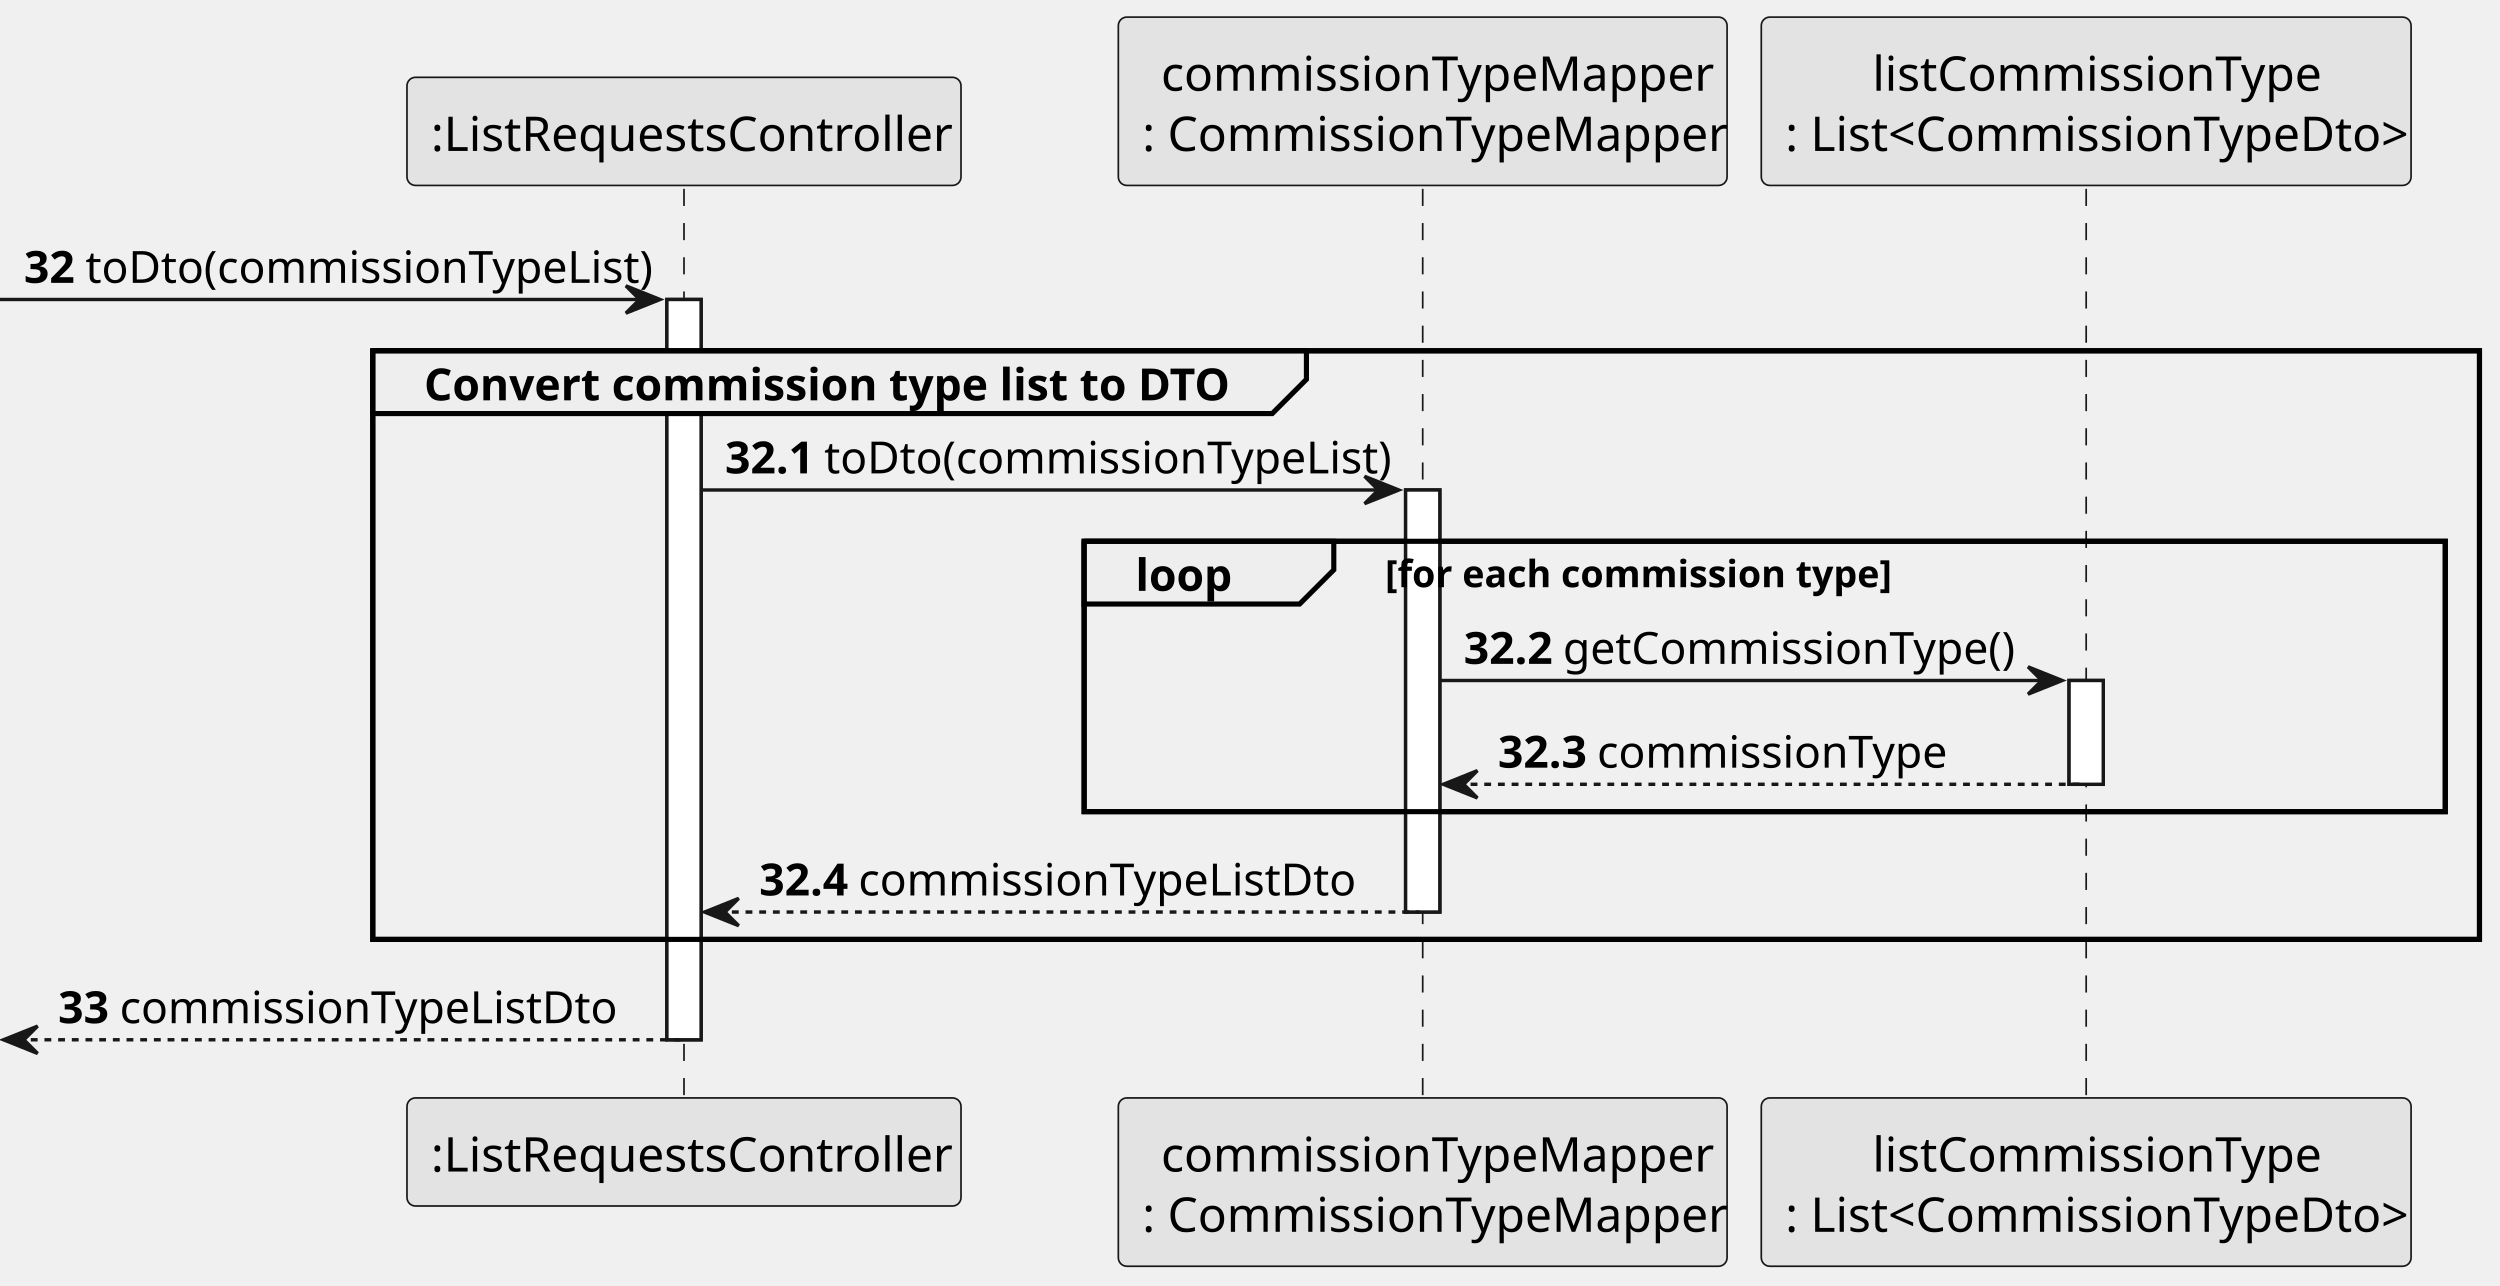
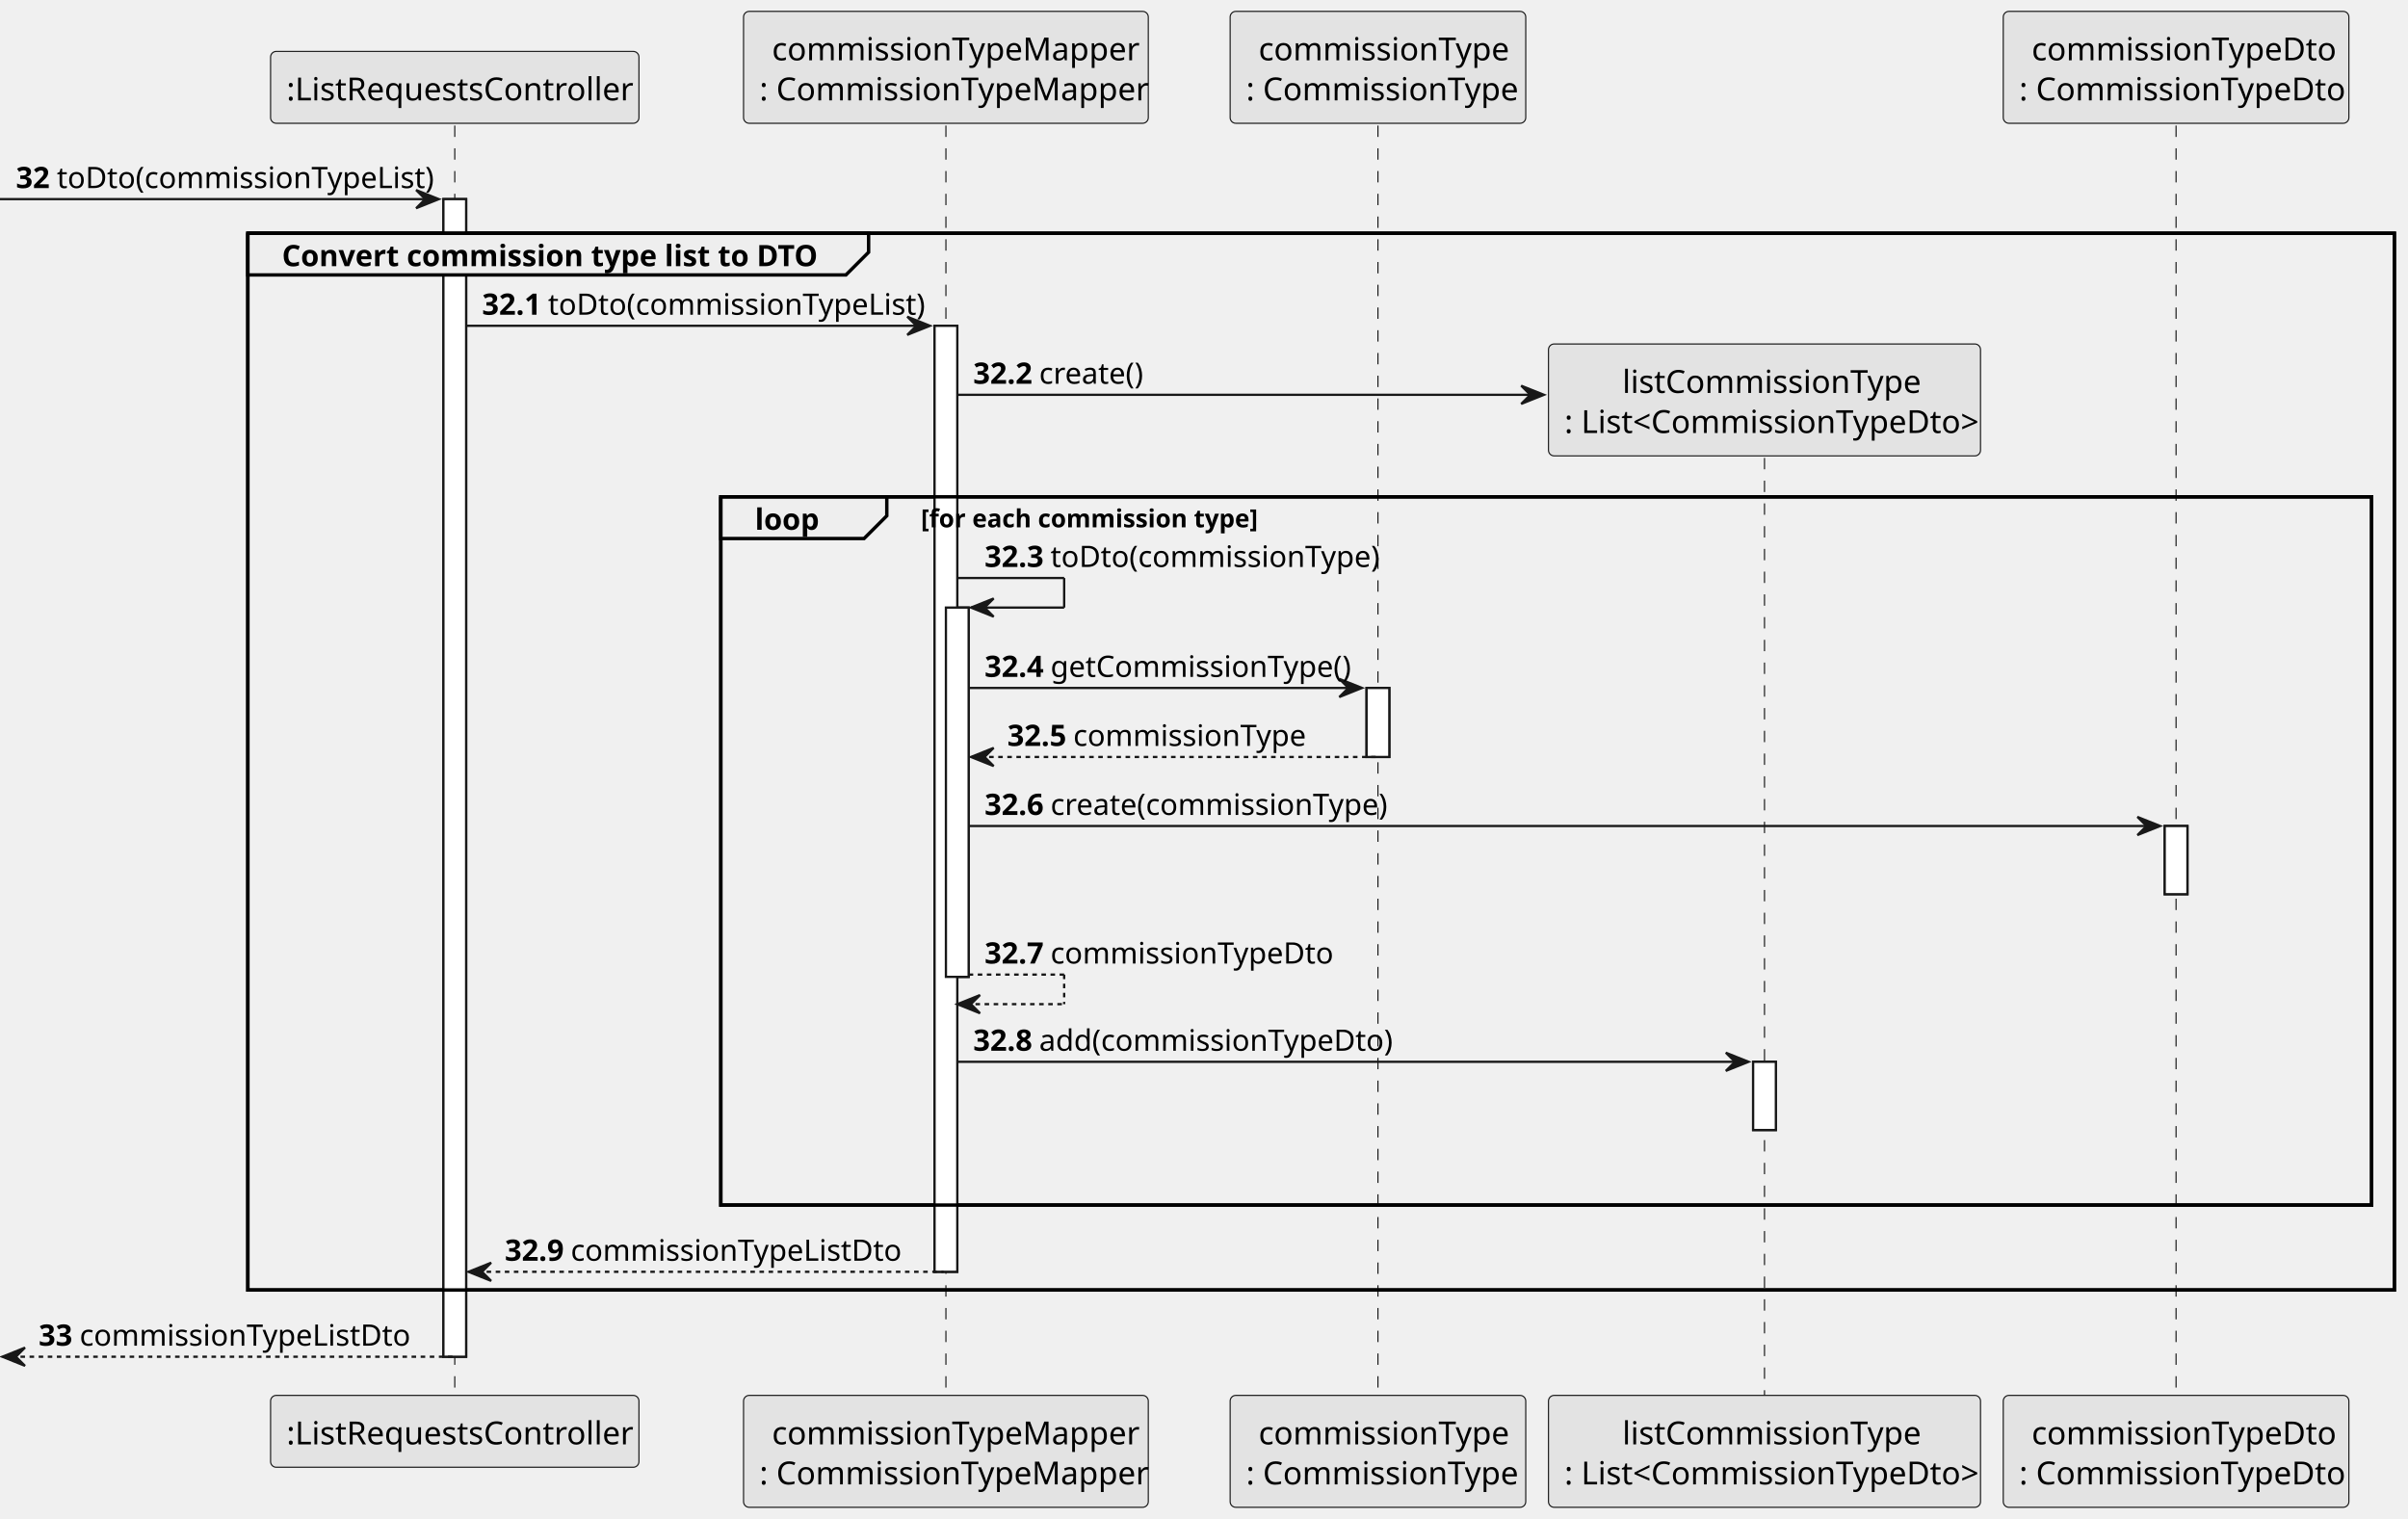
- <svg xmlns="http://www.w3.org/2000/svg" contentStyleType="text/css" height="376px" preserveAspectRatio="none" style="width:731px;height:376px;background:#FFFFFF;" version="1.1" viewBox="0 0 731 376" width="731px" zoomAndPan="magnify">
+ <svg xmlns="http://www.w3.org/2000/svg" contentStyleType="text/css" height="668px" preserveAspectRatio="none" style="width:1059px;height:668px;background:#FFFFFF;" version="1.1" viewBox="0 0 1059 668" width="1059px" zoomAndPan="magnify">
  <defs />
  <g>
-     <rect fill="#FFFFFF" height="216.461" style="stroke:#181818;stroke-width:1.0;" width="10" x="195" y="87.57" />
-     <rect fill="#FFFFFF" height="123.406" style="stroke:#181818;stroke-width:1.0;" width="10" x="411" y="143.273" />
-     <rect fill="#FFFFFF" height="30.352" style="stroke:#181818;stroke-width:1.0;" width="10" x="605" y="198.977" />
-     <rect fill="none" height="172.109" style="stroke:#000000;stroke-width:1.5;" width="616" x="109" y="102.57" />
-     <rect fill="none" height="79.055" style="stroke:#000000;stroke-width:1.5;" width="398" x="317" y="158.273" />
-     <line style="stroke:#181818;stroke-width:0.5;stroke-dasharray:5.0,5.0;" x1="200" x2="200" y1="55.219" y2="322.031" />
-     <line style="stroke:#181818;stroke-width:0.5;stroke-dasharray:5.0,5.0;" x1="416" x2="416" y1="55.219" y2="322.031" />
-     <line style="stroke:#181818;stroke-width:0.5;stroke-dasharray:5.0,5.0;" x1="610" x2="610" y1="55.219" y2="322.031" />
+     <rect fill="#FFFFFF" height="509.086" style="stroke:#181818;stroke-width:1.0;" width="10" x="195" y="87.57" />
+     <rect fill="#FFFFFF" height="416.031" style="stroke:#181818;stroke-width:1.0;" width="10" x="411" y="143.273" />
+     <rect fill="#FFFFFF" height="162.406" style="stroke:#181818;stroke-width:1.0;" width="10" x="416" y="267.195" />
+     <rect fill="#FFFFFF" height="30.352" style="stroke:#181818;stroke-width:1.0;" width="10" x="601" y="302.547" />
+     <rect fill="#FFFFFF" height="30" style="stroke:#181818;stroke-width:1.0;" width="10" x="771" y="466.953" />
+     <rect fill="#FFFFFF" height="30" style="stroke:#181818;stroke-width:1.0;" width="10" x="952" y="363.25" />
+     <rect fill="none" height="464.734" style="stroke:#000000;stroke-width:1.5;" width="944" x="109" y="102.57" />
+     <rect fill="none" height="311.461" style="stroke:#000000;stroke-width:1.5;" width="726" x="317" y="218.492" />
+     <line style="stroke:#181818;stroke-width:0.5;stroke-dasharray:5.0,5.0;" x1="200" x2="200" y1="55.219" y2="614.656" />
+     <line style="stroke:#181818;stroke-width:0.5;stroke-dasharray:5.0,5.0;" x1="416" x2="416" y1="55.219" y2="614.656" />
+     <line style="stroke:#181818;stroke-width:0.5;stroke-dasharray:5.0,5.0;" x1="606" x2="606" y1="55.219" y2="614.656" />
+     <line style="stroke:#181818;stroke-width:0.5;stroke-dasharray:5.0,5.0;" x1="776" x2="776" y1="191.383" y2="614.656" />
+     <line style="stroke:#181818;stroke-width:0.5;stroke-dasharray:5.0,5.0;" x1="957" x2="957" y1="55.219" y2="614.656" />
    <rect fill="#E3E3E3" height="31.609" rx="2.5" ry="2.5" style="stroke:#181818;stroke-width:0.5;" width="162" x="119" y="22.609" />
    <text fill="#000000" font-family="sans-serif" font-size="14" lengthAdjust="spacing" textLength="148" x="126" y="44.143">:ListRequestsController</text>
-     <rect fill="#E3E3E3" height="31.609" rx="2.5" ry="2.5" style="stroke:#181818;stroke-width:0.5;" width="162" x="119" y="321.031" />
-     <text fill="#000000" font-family="sans-serif" font-size="14" lengthAdjust="spacing" textLength="148" x="126" y="342.565">:ListRequestsController</text>
+     <rect fill="#E3E3E3" height="31.609" rx="2.5" ry="2.5" style="stroke:#181818;stroke-width:0.5;" width="162" x="119" y="613.656" />
+     <text fill="#000000" font-family="sans-serif" font-size="14" lengthAdjust="spacing" textLength="148" x="126" y="635.189">:ListRequestsController</text>
    <rect fill="#E3E3E3" height="49.219" rx="2.5" ry="2.5" style="stroke:#181818;stroke-width:0.5;" width="178" x="327" y="5" />
    <text fill="#000000" font-family="sans-serif" font-size="14" lengthAdjust="spacing" textLength="153" x="339.5" y="26.533">commissionTypeMapper</text>
    <text fill="#000000" font-family="sans-serif" font-size="14" lengthAdjust="spacing" textLength="164" x="334" y="44.143">: CommissionTypeMapper</text>
-     <rect fill="#E3E3E3" height="49.219" rx="2.5" ry="2.5" style="stroke:#181818;stroke-width:0.5;" width="178" x="327" y="321.031" />
-     <text fill="#000000" font-family="sans-serif" font-size="14" lengthAdjust="spacing" textLength="153" x="339.5" y="342.565">commissionTypeMapper</text>
-     <text fill="#000000" font-family="sans-serif" font-size="14" lengthAdjust="spacing" textLength="164" x="334" y="360.174">: CommissionTypeMapper</text>
-     <rect fill="#E3E3E3" height="49.219" rx="2.5" ry="2.5" style="stroke:#181818;stroke-width:0.5;" width="190" x="515" y="5" />
-     <text fill="#000000" font-family="sans-serif" font-size="14" lengthAdjust="spacing" textLength="125" x="547.5" y="26.533">listCommissionType</text>
-     <text fill="#000000" font-family="sans-serif" font-size="14" lengthAdjust="spacing" textLength="176" x="522" y="44.143">: List&lt;CommissionTypeDto&gt;</text>
-     <rect fill="#E3E3E3" height="49.219" rx="2.5" ry="2.5" style="stroke:#181818;stroke-width:0.5;" width="190" x="515" y="321.031" />
-     <text fill="#000000" font-family="sans-serif" font-size="14" lengthAdjust="spacing" textLength="125" x="547.5" y="342.565">listCommissionType</text>
-     <text fill="#000000" font-family="sans-serif" font-size="14" lengthAdjust="spacing" textLength="176" x="522" y="360.174">: List&lt;CommissionTypeDto&gt;</text>
-     <rect fill="#FFFFFF" height="216.461" style="stroke:#181818;stroke-width:1.0;" width="10" x="195" y="87.57" />
-     <rect fill="#FFFFFF" height="123.406" style="stroke:#181818;stroke-width:1.0;" width="10" x="411" y="143.273" />
-     <rect fill="#FFFFFF" height="30.352" style="stroke:#181818;stroke-width:1.0;" width="10" x="605" y="198.977" />
+     <rect fill="#E3E3E3" height="49.219" rx="2.5" ry="2.5" style="stroke:#181818;stroke-width:0.5;" width="178" x="327" y="613.656" />
+     <text fill="#000000" font-family="sans-serif" font-size="14" lengthAdjust="spacing" textLength="153" x="339.5" y="635.189">commissionTypeMapper</text>
+     <text fill="#000000" font-family="sans-serif" font-size="14" lengthAdjust="spacing" textLength="164" x="334" y="652.799">: CommissionTypeMapper</text>
+     <rect fill="#E3E3E3" height="49.219" rx="2.5" ry="2.5" style="stroke:#181818;stroke-width:0.5;" width="130" x="541" y="5" />
+     <text fill="#000000" font-family="sans-serif" font-size="14" lengthAdjust="spacing" textLength="105" x="553.5" y="26.533">commissionType</text>
+     <text fill="#000000" font-family="sans-serif" font-size="14" lengthAdjust="spacing" textLength="116" x="548" y="44.143">: CommissionType</text>
+     <rect fill="#E3E3E3" height="49.219" rx="2.5" ry="2.5" style="stroke:#181818;stroke-width:0.5;" width="130" x="541" y="613.656" />
+     <text fill="#000000" font-family="sans-serif" font-size="14" lengthAdjust="spacing" textLength="105" x="553.5" y="635.189">commissionType</text>
+     <text fill="#000000" font-family="sans-serif" font-size="14" lengthAdjust="spacing" textLength="116" x="548" y="652.799">: CommissionType</text>
+     <rect fill="#E3E3E3" height="49.219" rx="2.5" ry="2.5" style="stroke:#181818;stroke-width:0.5;" width="190" x="681" y="613.656" />
+     <text fill="#000000" font-family="sans-serif" font-size="14" lengthAdjust="spacing" textLength="125" x="713.5" y="635.189">listCommissionType</text>
+     <text fill="#000000" font-family="sans-serif" font-size="14" lengthAdjust="spacing" textLength="176" x="688" y="652.799">: List&lt;CommissionTypeDto&gt;</text>
+     <rect fill="#E3E3E3" height="49.219" rx="2.5" ry="2.5" style="stroke:#181818;stroke-width:0.5;" width="152" x="881" y="5" />
+     <text fill="#000000" font-family="sans-serif" font-size="14" lengthAdjust="spacing" textLength="127" x="893.5" y="26.533">commissionTypeDto</text>
+     <text fill="#000000" font-family="sans-serif" font-size="14" lengthAdjust="spacing" textLength="138" x="888" y="44.143">: CommissionTypeDto</text>
+     <rect fill="#E3E3E3" height="49.219" rx="2.5" ry="2.5" style="stroke:#181818;stroke-width:0.5;" width="152" x="881" y="613.656" />
+     <text fill="#000000" font-family="sans-serif" font-size="14" lengthAdjust="spacing" textLength="127" x="893.5" y="635.189">commissionTypeDto</text>
+     <text fill="#000000" font-family="sans-serif" font-size="14" lengthAdjust="spacing" textLength="138" x="888" y="652.799">: CommissionTypeDto</text>
+     <rect fill="#FFFFFF" height="509.086" style="stroke:#181818;stroke-width:1.0;" width="10" x="195" y="87.57" />
+     <rect fill="#FFFFFF" height="416.031" style="stroke:#181818;stroke-width:1.0;" width="10" x="411" y="143.273" />
+     <rect fill="#FFFFFF" height="162.406" style="stroke:#181818;stroke-width:1.0;" width="10" x="416" y="267.195" />
+     <rect fill="#FFFFFF" height="30.352" style="stroke:#181818;stroke-width:1.0;" width="10" x="601" y="302.547" />
+     <rect fill="#FFFFFF" height="30" style="stroke:#181818;stroke-width:1.0;" width="10" x="771" y="466.953" />
+     <rect fill="#FFFFFF" height="30" style="stroke:#181818;stroke-width:1.0;" width="10" x="952" y="363.25" />
    <polygon fill="#181818" points="183,83.57,193,87.57,183,91.57,187,87.57" style="stroke:#181818;stroke-width:1.0;" />
    <line style="stroke:#181818;stroke-width:1.0;" x1="0" x2="189" y1="87.57" y2="87.57" />
    <text fill="#000000" font-family="sans-serif" font-size="13" font-weight="bold" lengthAdjust="spacing" textLength="14" x="7" y="82.714">32</text>
    <text fill="#000000" font-family="sans-serif" font-size="13" lengthAdjust="spacing" textLength="158" x="25" y="82.714">toDto(commissionTypeList)</text>
    <path d="M109,102.57 L382,102.57 L382,110.922 L372,120.922 L109,120.922 L109,102.57 " fill="#EEEEEE" style="stroke:#000000;stroke-width:1.5;" />
-     <rect fill="none" height="172.109" style="stroke:#000000;stroke-width:1.5;" width="616" x="109" y="102.57" />
+     <rect fill="none" height="464.734" style="stroke:#000000;stroke-width:1.5;" width="944" x="109" y="102.57" />
    <text fill="#000000" font-family="sans-serif" font-size="13" font-weight="bold" lengthAdjust="spacing" textLength="228" x="124" y="117.065">Convert commission type list to DTO</text>
    <polygon fill="#181818" points="399,139.273,409,143.273,399,147.273,403,143.273" style="stroke:#181818;stroke-width:1.0;" />
    <line style="stroke:#181818;stroke-width:1.0;" x1="205" x2="405" y1="143.273" y2="143.273" />
    <text fill="#000000" font-family="sans-serif" font-size="13" font-weight="bold" lengthAdjust="spacing" textLength="25" x="212" y="138.417">32.1</text>
    <text fill="#000000" font-family="sans-serif" font-size="13" lengthAdjust="spacing" textLength="158" x="241" y="138.417">toDto(commissionTypeList)</text>
-     <path d="M317,158.273 L390,158.273 L390,166.625 L380,176.625 L317,176.625 L317,158.273 " fill="#EEEEEE" style="stroke:#000000;stroke-width:1.5;" />
-     <rect fill="none" height="79.055" style="stroke:#000000;stroke-width:1.5;" width="398" x="317" y="158.273" />
-     <text fill="#000000" font-family="sans-serif" font-size="13" font-weight="bold" lengthAdjust="spacing" textLength="28" x="332" y="172.769">loop</text>
-     <text fill="#000000" font-family="sans-serif" font-size="11" font-weight="bold" lengthAdjust="spacing" textLength="152" x="405" y="171.692">[for each commission type]</text>
-     <polygon fill="#181818" points="593,194.977,603,198.977,593,202.977,597,198.977" style="stroke:#181818;stroke-width:1.0;" />
-     <line style="stroke:#181818;stroke-width:1.0;" x1="421" x2="599" y1="198.977" y2="198.977" />
-     <text fill="#000000" font-family="sans-serif" font-size="13" font-weight="bold" lengthAdjust="spacing" textLength="25" x="428" y="194.12">32.2</text>
-     <text fill="#000000" font-family="sans-serif" font-size="13" lengthAdjust="spacing" textLength="126" x="457" y="194.12">getCommissionType()</text>
-     <polygon fill="#181818" points="432,225.328,422,229.328,432,233.328,428,229.328" style="stroke:#181818;stroke-width:1.0;" />
-     <line style="stroke:#181818;stroke-width:1.0;stroke-dasharray:2.0,2.0;" x1="426" x2="609" y1="229.328" y2="229.328" />
-     <text fill="#000000" font-family="sans-serif" font-size="13" font-weight="bold" lengthAdjust="spacing" textLength="25" x="438" y="224.472">32.3</text>
-     <text fill="#000000" font-family="sans-serif" font-size="13" lengthAdjust="spacing" textLength="98" x="467" y="224.472">commissionType</text>
-     <polygon fill="#181818" points="216,262.68,206,266.68,216,270.68,212,266.68" style="stroke:#181818;stroke-width:1.0;" />
-     <line style="stroke:#181818;stroke-width:1.0;stroke-dasharray:2.0,2.0;" x1="210" x2="415" y1="266.68" y2="266.68" />
-     <text fill="#000000" font-family="sans-serif" font-size="13" font-weight="bold" lengthAdjust="spacing" textLength="25" x="222" y="261.823">32.4</text>
-     <text fill="#000000" font-family="sans-serif" font-size="13" lengthAdjust="spacing" textLength="139" x="251" y="261.823">commissionTypeListDto</text>
-     <polygon fill="#181818" points="11,300.031,1,304.031,11,308.031,7,304.031" style="stroke:#181818;stroke-width:1.0;" />
-     <line style="stroke:#181818;stroke-width:1.0;stroke-dasharray:2.0,2.0;" x1="5" x2="199" y1="304.031" y2="304.031" />
-     <text fill="#000000" font-family="sans-serif" font-size="13" font-weight="bold" lengthAdjust="spacing" textLength="14" x="17" y="299.175">33</text>
-     <text fill="#000000" font-family="sans-serif" font-size="13" lengthAdjust="spacing" textLength="139" x="35" y="299.175">commissionTypeListDto</text>
+     <polygon fill="#181818" points="669,169.625,679,173.625,669,177.625,673,173.625" style="stroke:#181818;stroke-width:1.0;" />
+     <line style="stroke:#181818;stroke-width:1.0;" x1="421" x2="675" y1="173.625" y2="173.625" />
+     <text fill="#000000" font-family="sans-serif" font-size="13" font-weight="bold" lengthAdjust="spacing" textLength="25" x="428" y="168.769">32.2</text>
+     <text fill="#000000" font-family="sans-serif" font-size="13" lengthAdjust="spacing" textLength="44" x="457" y="168.769">create()</text>
+     <rect fill="#E3E3E3" height="49.219" rx="2.5" ry="2.5" style="stroke:#181818;stroke-width:0.5;" width="190" x="681" y="151.273" />
+     <text fill="#000000" font-family="sans-serif" font-size="14" lengthAdjust="spacing" textLength="125" x="713.5" y="172.807">listCommissionType</text>
+     <text fill="#000000" font-family="sans-serif" font-size="14" lengthAdjust="spacing" textLength="176" x="688" y="190.416">: List&lt;CommissionTypeDto&gt;</text>
+     <path d="M317,218.492 L390,218.492 L390,226.844 L380,236.844 L317,236.844 L317,218.492 " fill="#EEEEEE" style="stroke:#000000;stroke-width:1.5;" />
+     <rect fill="none" height="311.461" style="stroke:#000000;stroke-width:1.5;" width="726" x="317" y="218.492" />
+     <text fill="#000000" font-family="sans-serif" font-size="13" font-weight="bold" lengthAdjust="spacing" textLength="28" x="332" y="232.987">loop</text>
+     <text fill="#000000" font-family="sans-serif" font-size="11" font-weight="bold" lengthAdjust="spacing" textLength="152" x="405" y="231.911">[for each commission type]</text>
+     <line style="stroke:#181818;stroke-width:1.0;" x1="421" x2="468" y1="254.195" y2="254.195" />
+     <line style="stroke:#181818;stroke-width:1.0;" x1="468" x2="468" y1="254.195" y2="267.195" />
+     <line style="stroke:#181818;stroke-width:1.0;" x1="427" x2="468" y1="267.195" y2="267.195" />
+     <polygon fill="#181818" points="437,263.195,427,267.195,437,271.195,433,267.195" style="stroke:#181818;stroke-width:1.0;" />
+     <text fill="#000000" font-family="sans-serif" font-size="13" font-weight="bold" lengthAdjust="spacing" textLength="25" x="433" y="249.339">32.3</text>
+     <text fill="#000000" font-family="sans-serif" font-size="13" lengthAdjust="spacing" textLength="137" x="462" y="249.339">toDto(commissionType)</text>
+     <polygon fill="#181818" points="589,298.547,599,302.547,589,306.547,593,302.547" style="stroke:#181818;stroke-width:1.0;" />
+     <line style="stroke:#181818;stroke-width:1.0;" x1="426" x2="595" y1="302.547" y2="302.547" />
+     <text fill="#000000" font-family="sans-serif" font-size="13" font-weight="bold" lengthAdjust="spacing" textLength="25" x="433" y="297.69">32.4</text>
+     <text fill="#000000" font-family="sans-serif" font-size="13" lengthAdjust="spacing" textLength="126" x="462" y="297.69">getCommissionType()</text>
+     <polygon fill="#181818" points="437,328.898,427,332.898,437,336.898,433,332.898" style="stroke:#181818;stroke-width:1.0;" />
+     <line style="stroke:#181818;stroke-width:1.0;stroke-dasharray:2.0,2.0;" x1="431" x2="605" y1="332.898" y2="332.898" />
+     <text fill="#000000" font-family="sans-serif" font-size="13" font-weight="bold" lengthAdjust="spacing" textLength="25" x="443" y="328.042">32.5</text>
+     <text fill="#000000" font-family="sans-serif" font-size="13" lengthAdjust="spacing" textLength="98" x="472" y="328.042">commissionType</text>
+     <polygon fill="#181818" points="940,359.25,950,363.25,940,367.25,944,363.25" style="stroke:#181818;stroke-width:1.0;" />
+     <line style="stroke:#181818;stroke-width:1.0;" x1="426" x2="946" y1="363.25" y2="363.25" />
+     <text fill="#000000" font-family="sans-serif" font-size="13" font-weight="bold" lengthAdjust="spacing" textLength="25" x="433" y="358.394">32.6</text>
+     <text fill="#000000" font-family="sans-serif" font-size="13" lengthAdjust="spacing" textLength="142" x="462" y="358.394">create(commissionType)</text>
+     <line style="stroke:#181818;stroke-width:1.0;stroke-dasharray:2.0,2.0;" x1="426" x2="468" y1="428.602" y2="428.602" />
+     <line style="stroke:#181818;stroke-width:1.0;stroke-dasharray:2.0,2.0;" x1="468" x2="468" y1="428.602" y2="441.602" />
+     <line style="stroke:#181818;stroke-width:1.0;stroke-dasharray:2.0,2.0;" x1="421" x2="468" y1="441.602" y2="441.602" />
+     <polygon fill="#181818" points="431,437.602,421,441.602,431,445.602,427,441.602" style="stroke:#181818;stroke-width:1.0;" />
+     <text fill="#000000" font-family="sans-serif" font-size="13" font-weight="bold" lengthAdjust="spacing" textLength="25" x="433" y="423.745">32.7</text>
+     <text fill="#000000" font-family="sans-serif" font-size="13" lengthAdjust="spacing" textLength="118" x="462" y="423.745">commissionTypeDto</text>
+     <polygon fill="#181818" points="759,462.953,769,466.953,759,470.953,763,466.953" style="stroke:#181818;stroke-width:1.0;" />
+     <line style="stroke:#181818;stroke-width:1.0;" x1="421" x2="765" y1="466.953" y2="466.953" />
+     <text fill="#000000" font-family="sans-serif" font-size="13" font-weight="bold" lengthAdjust="spacing" textLength="25" x="428" y="462.097">32.8</text>
+     <text fill="#000000" font-family="sans-serif" font-size="13" lengthAdjust="spacing" textLength="147" x="457" y="462.097">add(commissionTypeDto)</text>
+     <polygon fill="#181818" points="216,555.305,206,559.305,216,563.305,212,559.305" style="stroke:#181818;stroke-width:1.0;" />
+     <line style="stroke:#181818;stroke-width:1.0;stroke-dasharray:2.0,2.0;" x1="210" x2="415" y1="559.305" y2="559.305" />
+     <text fill="#000000" font-family="sans-serif" font-size="13" font-weight="bold" lengthAdjust="spacing" textLength="25" x="222" y="554.448">32.9</text>
+     <text fill="#000000" font-family="sans-serif" font-size="13" lengthAdjust="spacing" textLength="139" x="251" y="554.448">commissionTypeListDto</text>
+     <polygon fill="#181818" points="11,592.656,1,596.656,11,600.656,7,596.656" style="stroke:#181818;stroke-width:1.0;" />
+     <line style="stroke:#181818;stroke-width:1.0;stroke-dasharray:2.0,2.0;" x1="5" x2="199" y1="596.656" y2="596.656" />
+     <text fill="#000000" font-family="sans-serif" font-size="13" font-weight="bold" lengthAdjust="spacing" textLength="14" x="17" y="591.8">33</text>
+     <text fill="#000000" font-family="sans-serif" font-size="13" lengthAdjust="spacing" textLength="139" x="35" y="591.8">commissionTypeListDto</text>
  </g>
</svg>
